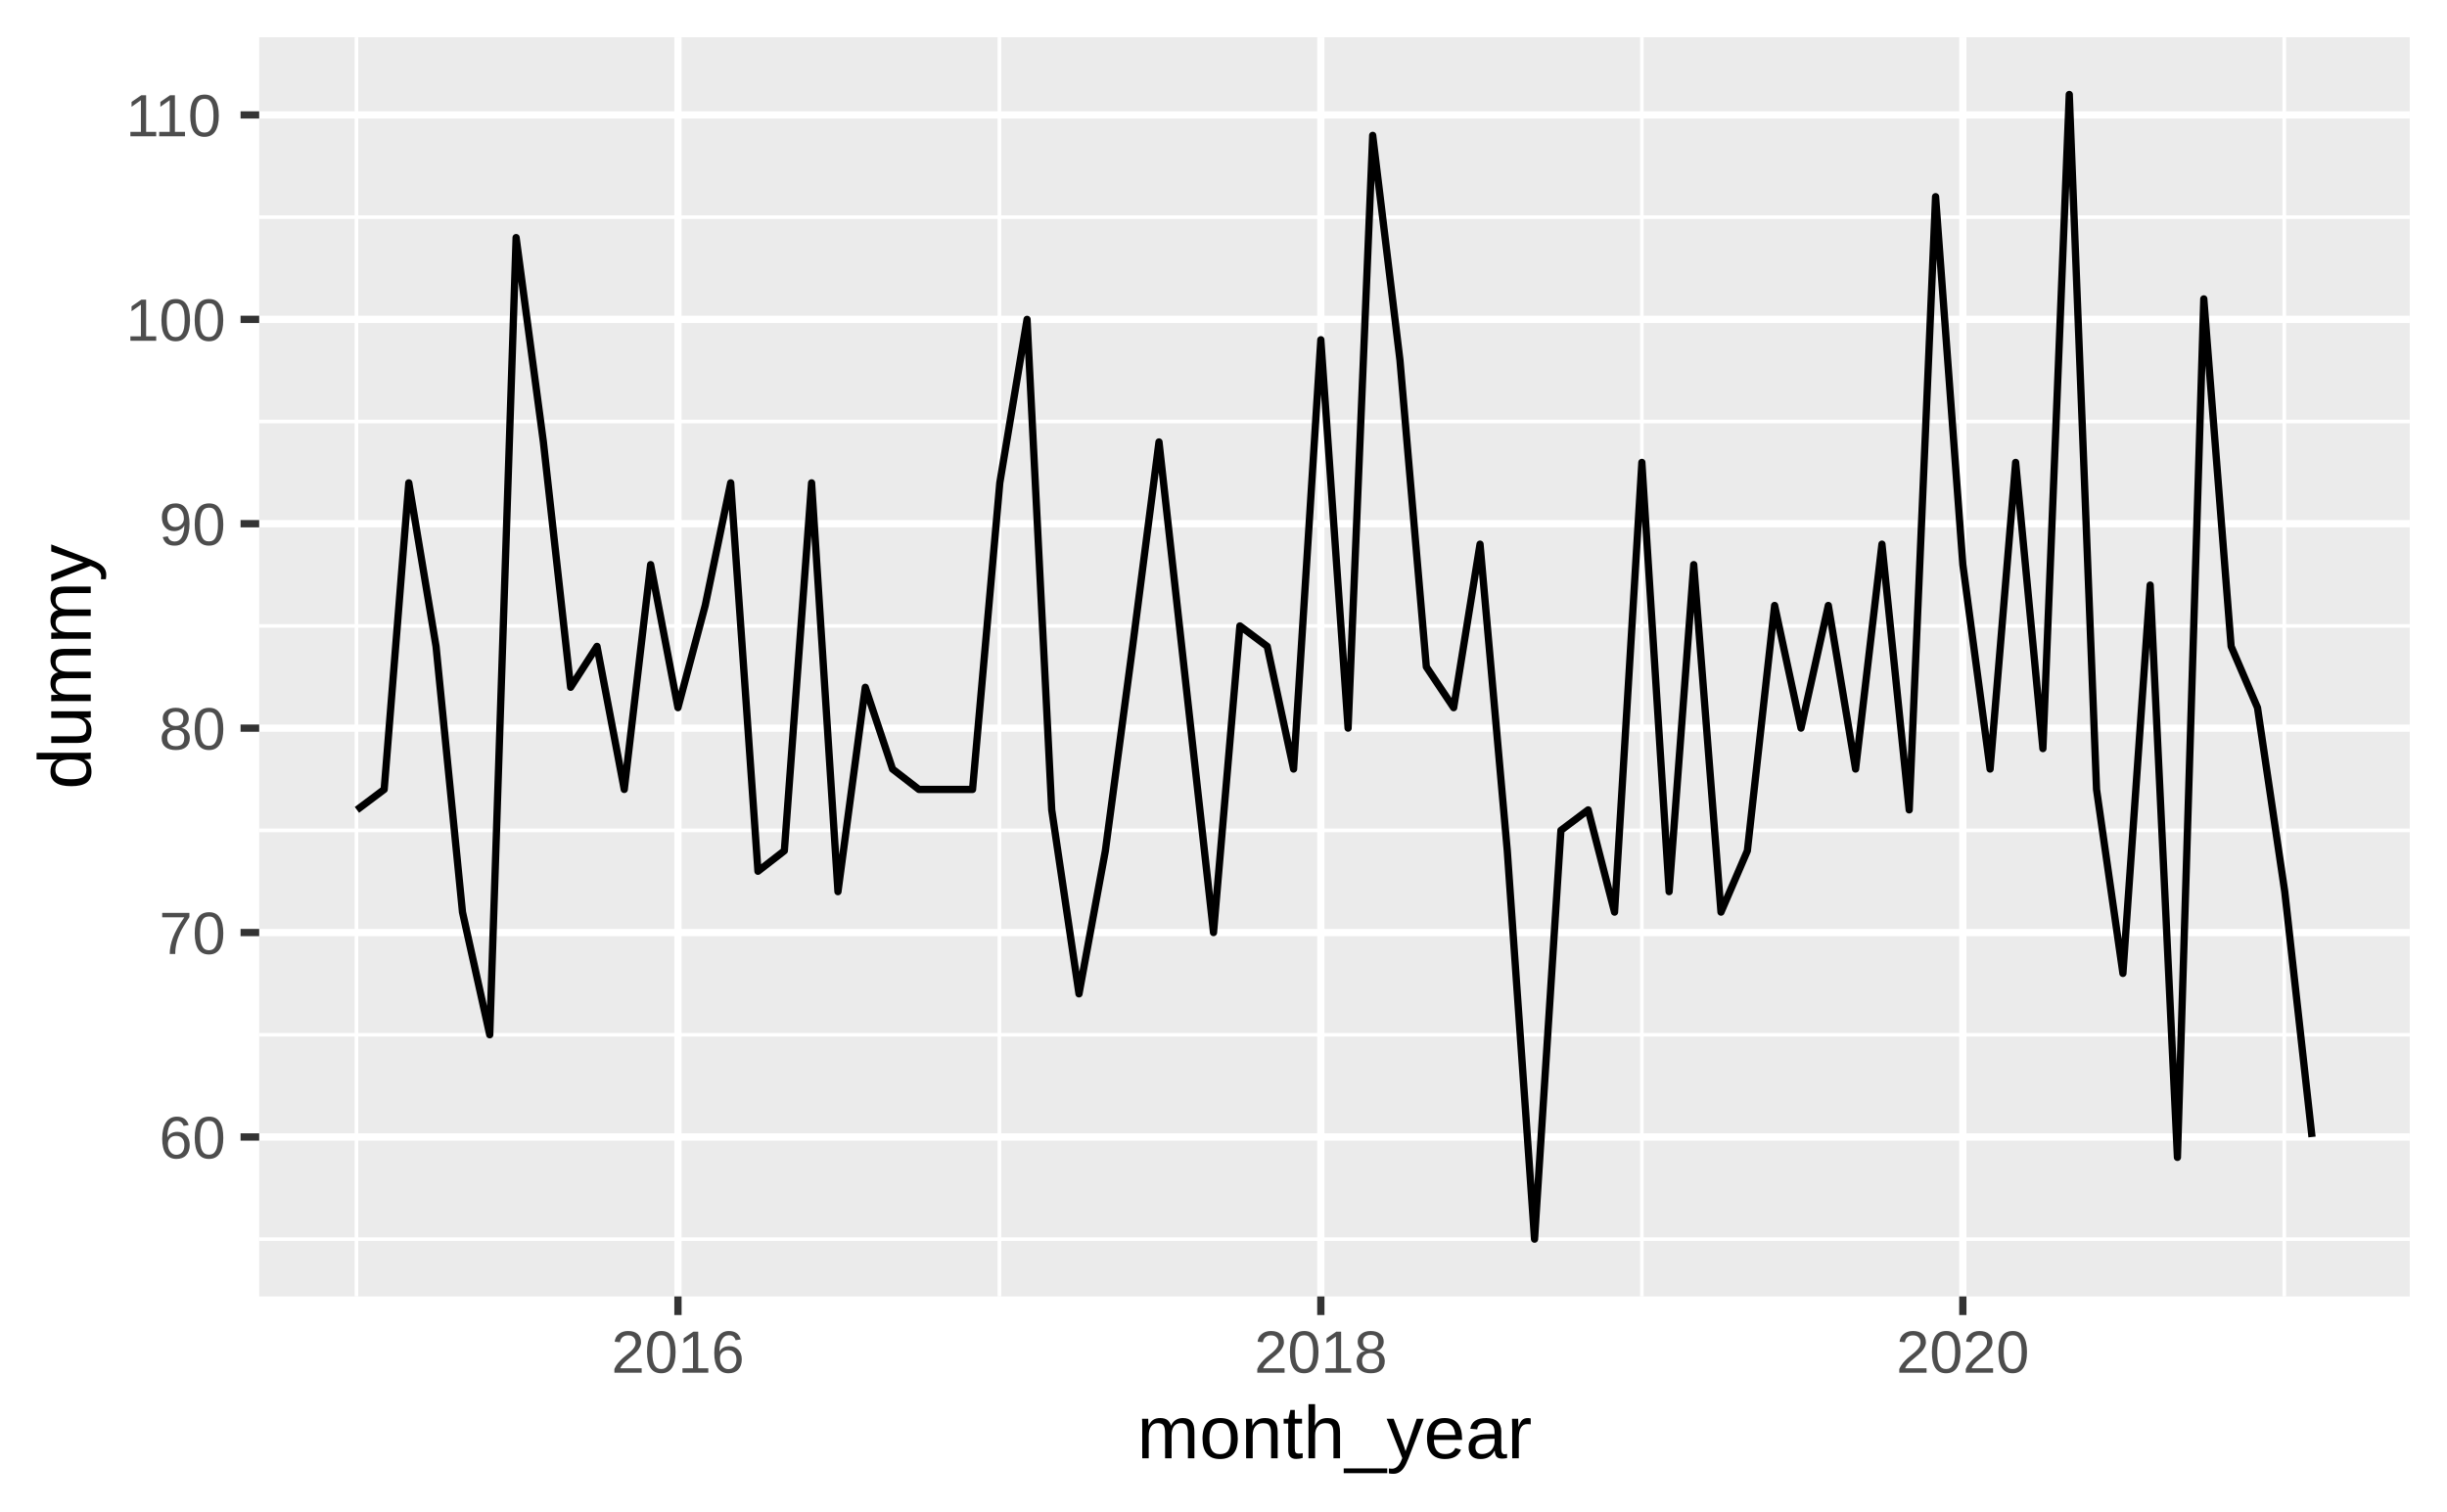
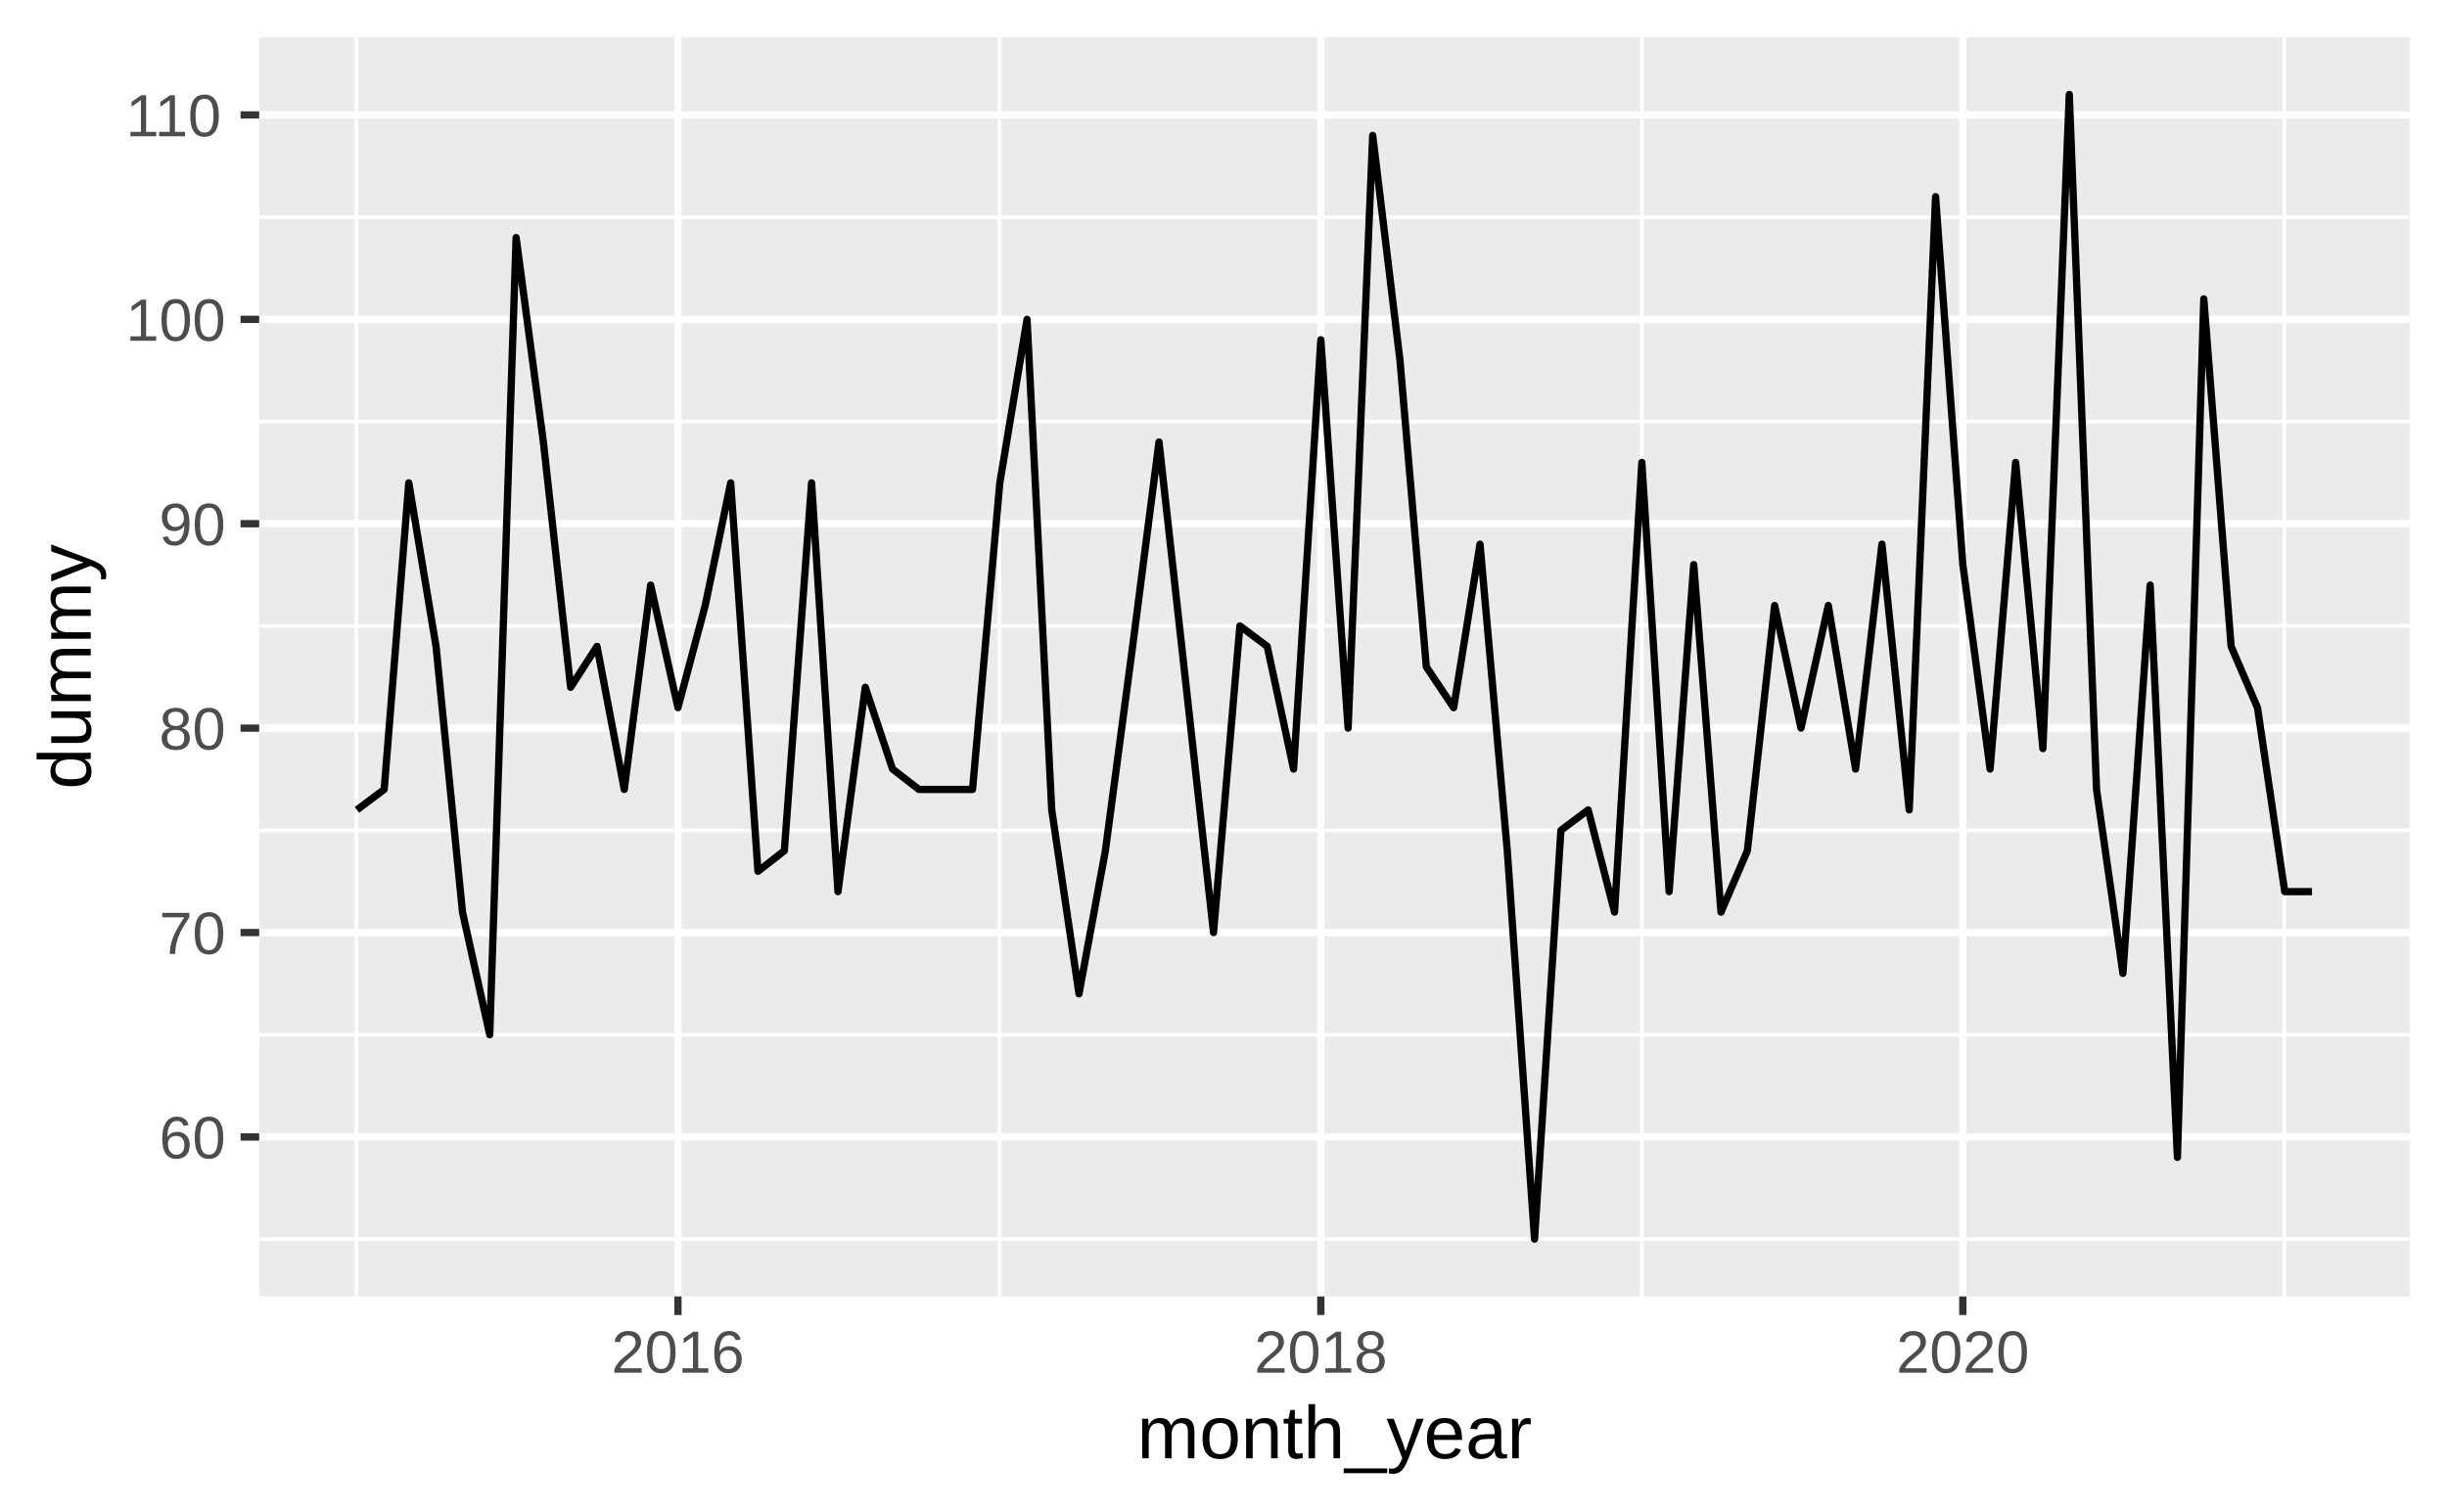
<svg xmlns="http://www.w3.org/2000/svg" viewBox="0 0 360.00 222.48">
  <defs>
    <style type="text/css">
    line, polyline, polygon, path, rect, circle {
      fill: none;
      stroke: #000000;
      stroke-linecap: round;
      stroke-linejoin: round;
      stroke-miterlimit: 10.00;
    }
  </style>
  </defs>
  <rect width="100%" height="100%" style="stroke: none; fill: #FFFFFF;" />
  <rect x="0" y="0.00" width="360.00" height="222.48" style="stroke-width: 1.07; stroke: #FFFFFF; fill: #FFFFFF;" />
  <defs>
    <clipPath id="cpMzguMTN8MzU0LjUyfDE5MC43Nnw1LjQ4">
      <rect x="38.13" y="5.48" width="316.39" height="185.28" />
    </clipPath>
  </defs>
  <rect x="38.13" y="5.48" width="316.39" height="185.28" style="stroke-width: 1.07; stroke: none; fill: #EBEBEB;" clip-path="url(#cpMzguMTN8MzU0LjUyfDE5MC43Nnw1LjQ4)" />
  <polyline points="38.13,182.33 354.52,182.33 " style="stroke-width: 0.53; stroke: #FFFFFF; stroke-linecap: butt;" clip-path="url(#cpMzguMTN8MzU0LjUyfDE5MC43Nnw1LjQ4)" />
  <polyline points="38.13,152.26 354.52,152.26 " style="stroke-width: 0.53; stroke: #FFFFFF; stroke-linecap: butt;" clip-path="url(#cpMzguMTN8MzU0LjUyfDE5MC43Nnw1LjQ4)" />
  <polyline points="38.13,122.18 354.52,122.18 " style="stroke-width: 0.53; stroke: #FFFFFF; stroke-linecap: butt;" clip-path="url(#cpMzguMTN8MzU0LjUyfDE5MC43Nnw1LjQ4)" />
  <polyline points="38.13,92.10 354.52,92.10 " style="stroke-width: 0.53; stroke: #FFFFFF; stroke-linecap: butt;" clip-path="url(#cpMzguMTN8MzU0LjUyfDE5MC43Nnw1LjQ4)" />
  <polyline points="38.13,62.02 354.52,62.02 " style="stroke-width: 0.53; stroke: #FFFFFF; stroke-linecap: butt;" clip-path="url(#cpMzguMTN8MzU0LjUyfDE5MC43Nnw1LjQ4)" />
  <polyline points="38.13,31.95 354.52,31.95 " style="stroke-width: 0.53; stroke: #FFFFFF; stroke-linecap: butt;" clip-path="url(#cpMzguMTN8MzU0LjUyfDE5MC43Nnw1LjQ4)" />
  <polyline points="52.44,190.76 52.44,5.48 " style="stroke-width: 0.53; stroke: #FFFFFF; stroke-linecap: butt;" clip-path="url(#cpMzguMTN8MzU0LjUyfDE5MC43Nnw1LjQ4)" />
  <polyline points="147.03,190.76 147.03,5.48 " style="stroke-width: 0.53; stroke: #FFFFFF; stroke-linecap: butt;" clip-path="url(#cpMzguMTN8MzU0LjUyfDE5MC43Nnw1LjQ4)" />
  <polyline points="241.55,190.76 241.55,5.48 " style="stroke-width: 0.53; stroke: #FFFFFF; stroke-linecap: butt;" clip-path="url(#cpMzguMTN8MzU0LjUyfDE5MC43Nnw1LjQ4)" />
  <polyline points="336.06,190.76 336.06,5.48 " style="stroke-width: 0.53; stroke: #FFFFFF; stroke-linecap: butt;" clip-path="url(#cpMzguMTN8MzU0LjUyfDE5MC43Nnw1LjQ4)" />
  <polyline points="38.13,167.30 354.52,167.30 " style="stroke-width: 1.07; stroke: #FFFFFF; stroke-linecap: butt;" clip-path="url(#cpMzguMTN8MzU0LjUyfDE5MC43Nnw1LjQ4)" />
  <polyline points="38.13,137.22 354.52,137.22 " style="stroke-width: 1.07; stroke: #FFFFFF; stroke-linecap: butt;" clip-path="url(#cpMzguMTN8MzU0LjUyfDE5MC43Nnw1LjQ4)" />
  <polyline points="38.13,107.14 354.52,107.14 " style="stroke-width: 1.07; stroke: #FFFFFF; stroke-linecap: butt;" clip-path="url(#cpMzguMTN8MzU0LjUyfDE5MC43Nnw1LjQ4)" />
  <polyline points="38.13,77.06 354.52,77.06 " style="stroke-width: 1.07; stroke: #FFFFFF; stroke-linecap: butt;" clip-path="url(#cpMzguMTN8MzU0LjUyfDE5MC43Nnw1LjQ4)" />
  <polyline points="38.13,46.99 354.52,46.99 " style="stroke-width: 1.07; stroke: #FFFFFF; stroke-linecap: butt;" clip-path="url(#cpMzguMTN8MzU0LjUyfDE5MC43Nnw1LjQ4)" />
  <polyline points="38.13,16.91 354.52,16.91 " style="stroke-width: 1.07; stroke: #FFFFFF; stroke-linecap: butt;" clip-path="url(#cpMzguMTN8MzU0LjUyfDE5MC43Nnw1LjQ4)" />
  <polyline points="99.74,190.76 99.74,5.48 " style="stroke-width: 1.07; stroke: #FFFFFF; stroke-linecap: butt;" clip-path="url(#cpMzguMTN8MzU0LjUyfDE5MC43Nnw1LjQ4)" />
  <polyline points="194.32,190.76 194.32,5.48 " style="stroke-width: 1.07; stroke: #FFFFFF; stroke-linecap: butt;" clip-path="url(#cpMzguMTN8MzU0LjUyfDE5MC43Nnw1LjQ4)" />
  <polyline points="288.77,190.76 288.77,5.48 " style="stroke-width: 1.07; stroke: #FFFFFF; stroke-linecap: butt;" clip-path="url(#cpMzguMTN8MzU0LjUyfDE5MC43Nnw1LjQ4)" />
-   <polyline points="52.51,119.17 56.52,116.16 60.14,71.05 64.15,95.11 68.04,134.21 72.05,152.26 75.93,34.96 79.94,65.03 83.95,101.13 87.83,95.11 91.84,116.16 95.72,83.08 99.74,104.13 103.75,89.09 107.50,71.05 111.51,128.20 115.39,125.19 119.40,71.05 123.28,131.20 127.30,101.13 131.31,113.16 135.19,116.16 139.20,116.16 143.08,116.16 147.09,71.05 151.10,46.99 154.73,119.17 158.74,146.24 162.62,125.19 166.63,95.11 170.51,65.03 174.52,101.13 178.53,137.22 182.41,92.10 186.43,95.11 190.31,113.16 194.32,49.99 198.33,107.14 201.95,19.92 205.96,53.00 209.84,98.12 213.86,104.13 217.74,80.07 221.75,125.19 225.76,182.33 229.64,122.18 233.65,119.17 237.53,134.21 241.55,68.04 245.56,131.20 249.18,83.08 253.19,134.21 257.07,125.19 261.08,89.09 264.96,107.14 268.98,89.09 272.99,113.16 276.87,80.07 280.88,119.17 284.76,28.94 288.77,83.08 292.78,113.16 296.54,68.04 300.55,110.15 304.43,13.90 308.44,116.16 312.32,143.23 316.33,86.09 320.34,170.30 324.22,43.98 328.24,95.11 332.12,104.13 336.13,131.20 340.14,167.30 " style="stroke-width: 1.07; stroke-linecap: butt;" clip-path="url(#cpMzguMTN8MzU0LjUyfDE5MC43Nnw1LjQ4)" />
+   <polyline points="52.51,119.17 56.52,116.16 60.14,71.05 64.15,95.11 68.04,134.21 72.05,152.26 75.93,34.96 79.94,65.03 83.95,101.13 87.83,95.11 91.84,116.16 95.72,86.09 99.74,104.13 103.75,89.09 107.50,71.05 111.51,128.20 115.39,125.19 119.40,71.05 123.28,131.20 127.30,101.13 131.31,113.16 135.19,116.16 139.20,116.16 143.08,116.16 147.09,71.05 151.10,46.99 154.73,119.17 158.74,146.24 162.62,125.19 166.63,95.11 170.51,65.03 174.52,101.13 178.53,137.22 182.41,92.10 186.43,95.11 190.31,113.16 194.32,49.99 198.33,107.14 201.95,19.92 205.96,53.00 209.84,98.12 213.86,104.13 217.74,80.07 221.75,125.19 225.76,182.33 229.64,122.18 233.65,119.17 237.53,134.21 241.55,68.04 245.56,131.20 249.18,83.08 253.19,134.21 257.07,125.19 261.08,89.09 264.96,107.14 268.98,89.09 272.99,113.16 276.87,80.07 280.88,119.17 284.76,28.94 288.77,83.08 292.78,113.16 296.54,68.04 300.55,110.15 304.43,13.90 308.44,116.16 312.32,143.23 316.33,86.09 320.34,170.30 324.22,43.98 328.24,95.11 332.12,104.13 336.13,131.20 340.14,131.20 " style="stroke-width: 1.07; stroke-linecap: butt;" clip-path="url(#cpMzguMTN8MzU0LjUyfDE5MC43Nnw1LjQ4)" />
  <defs>
    <clipPath id="cpMC4wMHwzNjAuMDB8MjIyLjQ4fDAuMDA=">
      <rect x="0.00" y="0.00" width="360.00" height="222.48" />
    </clipPath>
  </defs>
  <g clip-path="url(#cpMC4wMHwzNjAuMDB8MjIyLjQ4fDAuMDA=)">
    <text x="23.41" y="170.45" style="font-size: 8.80px; fill: #4D4D4D; font-family: Arial;" textLength="9.79px" lengthAdjust="spacingAndGlyphs">60</text>
  </g>
  <g clip-path="url(#cpMC4wMHwzNjAuMDB8MjIyLjQ4fDAuMDA=)">
    <text x="23.41" y="140.37" style="font-size: 8.80px; fill: #4D4D4D; font-family: Arial;" textLength="9.79px" lengthAdjust="spacingAndGlyphs">70</text>
  </g>
  <g clip-path="url(#cpMC4wMHwzNjAuMDB8MjIyLjQ4fDAuMDA=)">
    <text x="23.41" y="110.29" style="font-size: 8.80px; fill: #4D4D4D; font-family: Arial;" textLength="9.79px" lengthAdjust="spacingAndGlyphs">80</text>
  </g>
  <g clip-path="url(#cpMC4wMHwzNjAuMDB8MjIyLjQ4fDAuMDA=)">
    <text x="23.41" y="80.21" style="font-size: 8.80px; fill: #4D4D4D; font-family: Arial;" textLength="9.79px" lengthAdjust="spacingAndGlyphs">90</text>
  </g>
  <g clip-path="url(#cpMC4wMHwzNjAuMDB8MjIyLjQ4fDAuMDA=)">
    <text x="18.51" y="50.14" style="font-size: 8.80px; fill: #4D4D4D; font-family: Arial;" textLength="14.68px" lengthAdjust="spacingAndGlyphs">100</text>
  </g>
  <g clip-path="url(#cpMC4wMHwzNjAuMDB8MjIyLjQ4fDAuMDA=)">
    <text x="18.51" y="20.06" style="font-size: 8.80px; fill: #4D4D4D; font-family: Arial;" textLength="14.68px" lengthAdjust="spacingAndGlyphs">110</text>
  </g>
  <polyline points="35.39,167.30 38.13,167.30 " style="stroke-width: 1.07; stroke: #333333; stroke-linecap: butt;" clip-path="url(#cpMC4wMHwzNjAuMDB8MjIyLjQ4fDAuMDA=)" />
  <polyline points="35.39,137.22 38.13,137.22 " style="stroke-width: 1.07; stroke: #333333; stroke-linecap: butt;" clip-path="url(#cpMC4wMHwzNjAuMDB8MjIyLjQ4fDAuMDA=)" />
  <polyline points="35.39,107.14 38.13,107.14 " style="stroke-width: 1.07; stroke: #333333; stroke-linecap: butt;" clip-path="url(#cpMC4wMHwzNjAuMDB8MjIyLjQ4fDAuMDA=)" />
  <polyline points="35.39,77.06 38.13,77.06 " style="stroke-width: 1.07; stroke: #333333; stroke-linecap: butt;" clip-path="url(#cpMC4wMHwzNjAuMDB8MjIyLjQ4fDAuMDA=)" />
  <polyline points="35.39,46.99 38.13,46.99 " style="stroke-width: 1.07; stroke: #333333; stroke-linecap: butt;" clip-path="url(#cpMC4wMHwzNjAuMDB8MjIyLjQ4fDAuMDA=)" />
  <polyline points="35.39,16.91 38.13,16.91 " style="stroke-width: 1.07; stroke: #333333; stroke-linecap: butt;" clip-path="url(#cpMC4wMHwzNjAuMDB8MjIyLjQ4fDAuMDA=)" />
  <polyline points="99.74,193.50 99.74,190.76 " style="stroke-width: 1.07; stroke: #333333; stroke-linecap: butt;" clip-path="url(#cpMC4wMHwzNjAuMDB8MjIyLjQ4fDAuMDA=)" />
  <polyline points="194.32,193.50 194.32,190.76 " style="stroke-width: 1.07; stroke: #333333; stroke-linecap: butt;" clip-path="url(#cpMC4wMHwzNjAuMDB8MjIyLjQ4fDAuMDA=)" />
  <polyline points="288.77,193.50 288.77,190.76 " style="stroke-width: 1.07; stroke: #333333; stroke-linecap: butt;" clip-path="url(#cpMC4wMHwzNjAuMDB8MjIyLjQ4fDAuMDA=)" />
  <g clip-path="url(#cpMC4wMHwzNjAuMDB8MjIyLjQ4fDAuMDA=)">
    <text x="89.95" y="201.99" style="font-size: 8.80px; fill: #4D4D4D; font-family: Arial;" textLength="19.58px" lengthAdjust="spacingAndGlyphs">2016</text>
  </g>
  <g clip-path="url(#cpMC4wMHwzNjAuMDB8MjIyLjQ4fDAuMDA=)">
    <text x="184.53" y="201.99" style="font-size: 8.80px; fill: #4D4D4D; font-family: Arial;" textLength="19.58px" lengthAdjust="spacingAndGlyphs">2018</text>
  </g>
  <g clip-path="url(#cpMC4wMHwzNjAuMDB8MjIyLjQ4fDAuMDA=)">
    <text x="278.98" y="201.99" style="font-size: 8.80px; fill: #4D4D4D; font-family: Arial;" textLength="19.58px" lengthAdjust="spacingAndGlyphs">2020</text>
  </g>
  <g clip-path="url(#cpMC4wMHwzNjAuMDB8MjIyLjQ4fDAuMDA=)">
    <text x="167.28" y="214.58" style="font-size: 11.00px; font-family: Arial;" textLength="58.09px" lengthAdjust="spacingAndGlyphs">month_year</text>
  </g>
  <g clip-path="url(#cpMC4wMHwzNjAuMDB8MjIyLjQ4fDAuMDA=)">
    <text transform="translate(13.35,116.15) rotate(-90)" style="font-size: 11.00px; font-family: Arial;" textLength="36.06px" lengthAdjust="spacingAndGlyphs">dummy</text>
  </g>
</svg>
